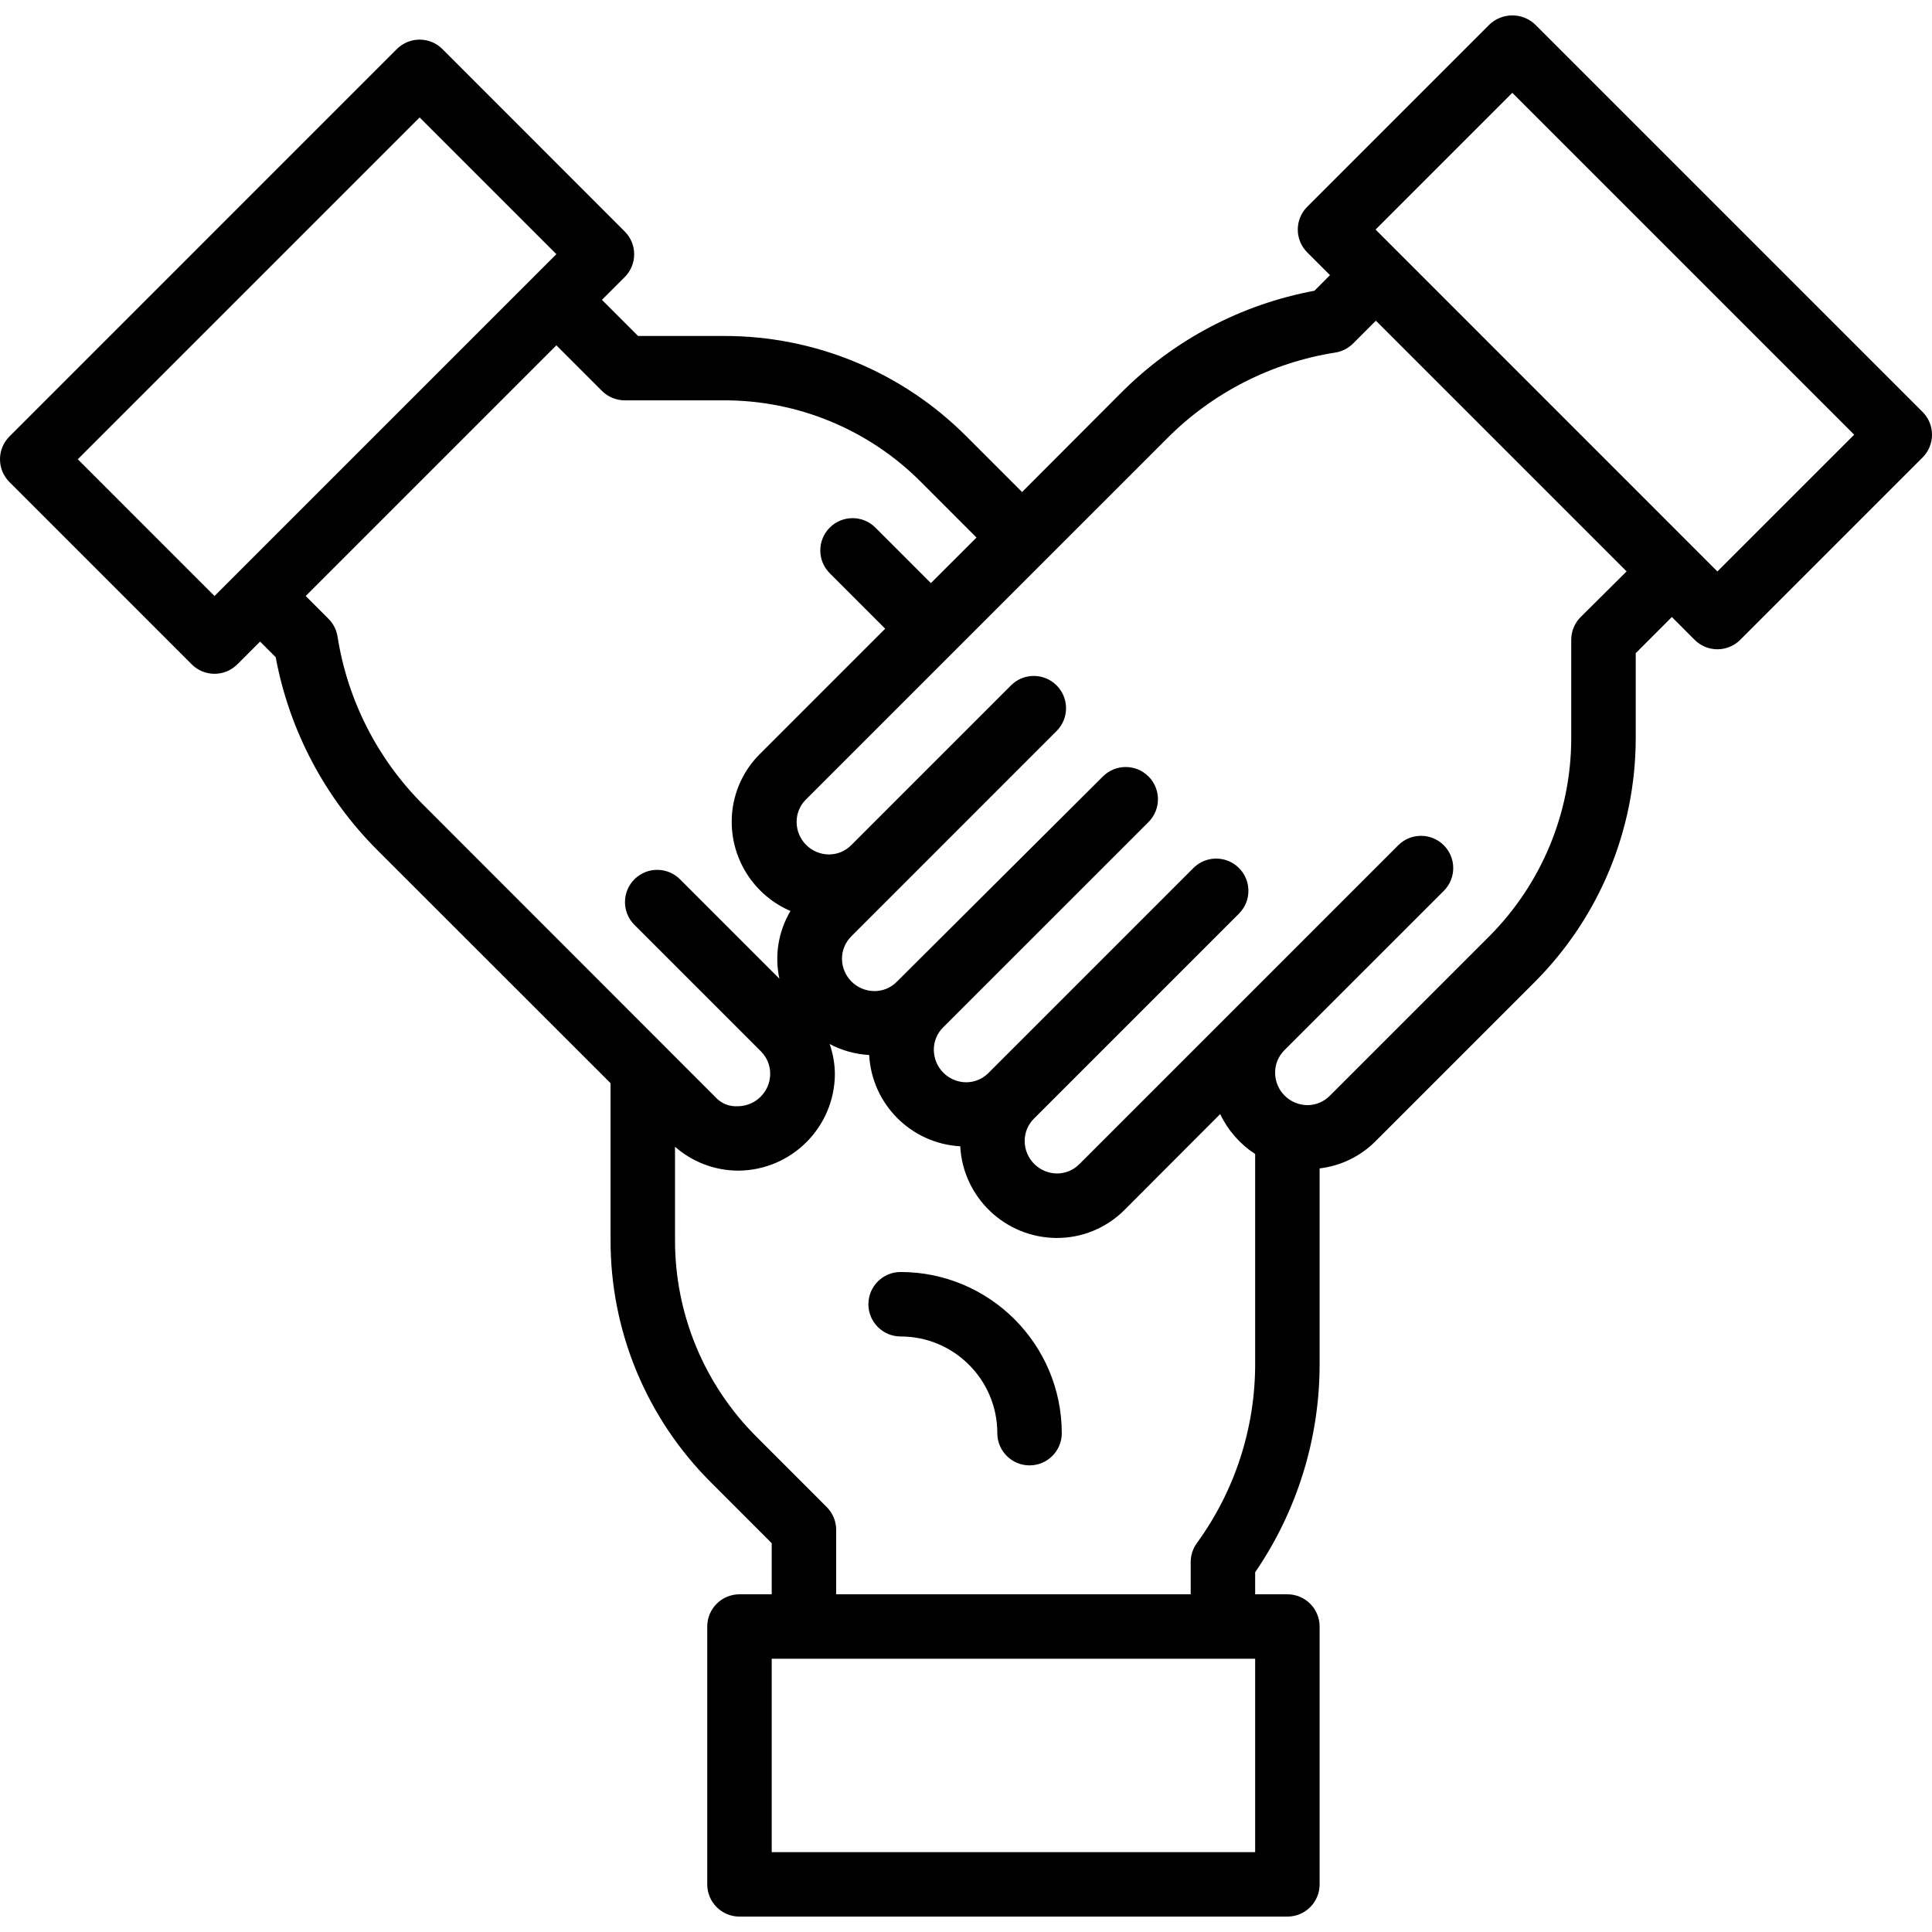
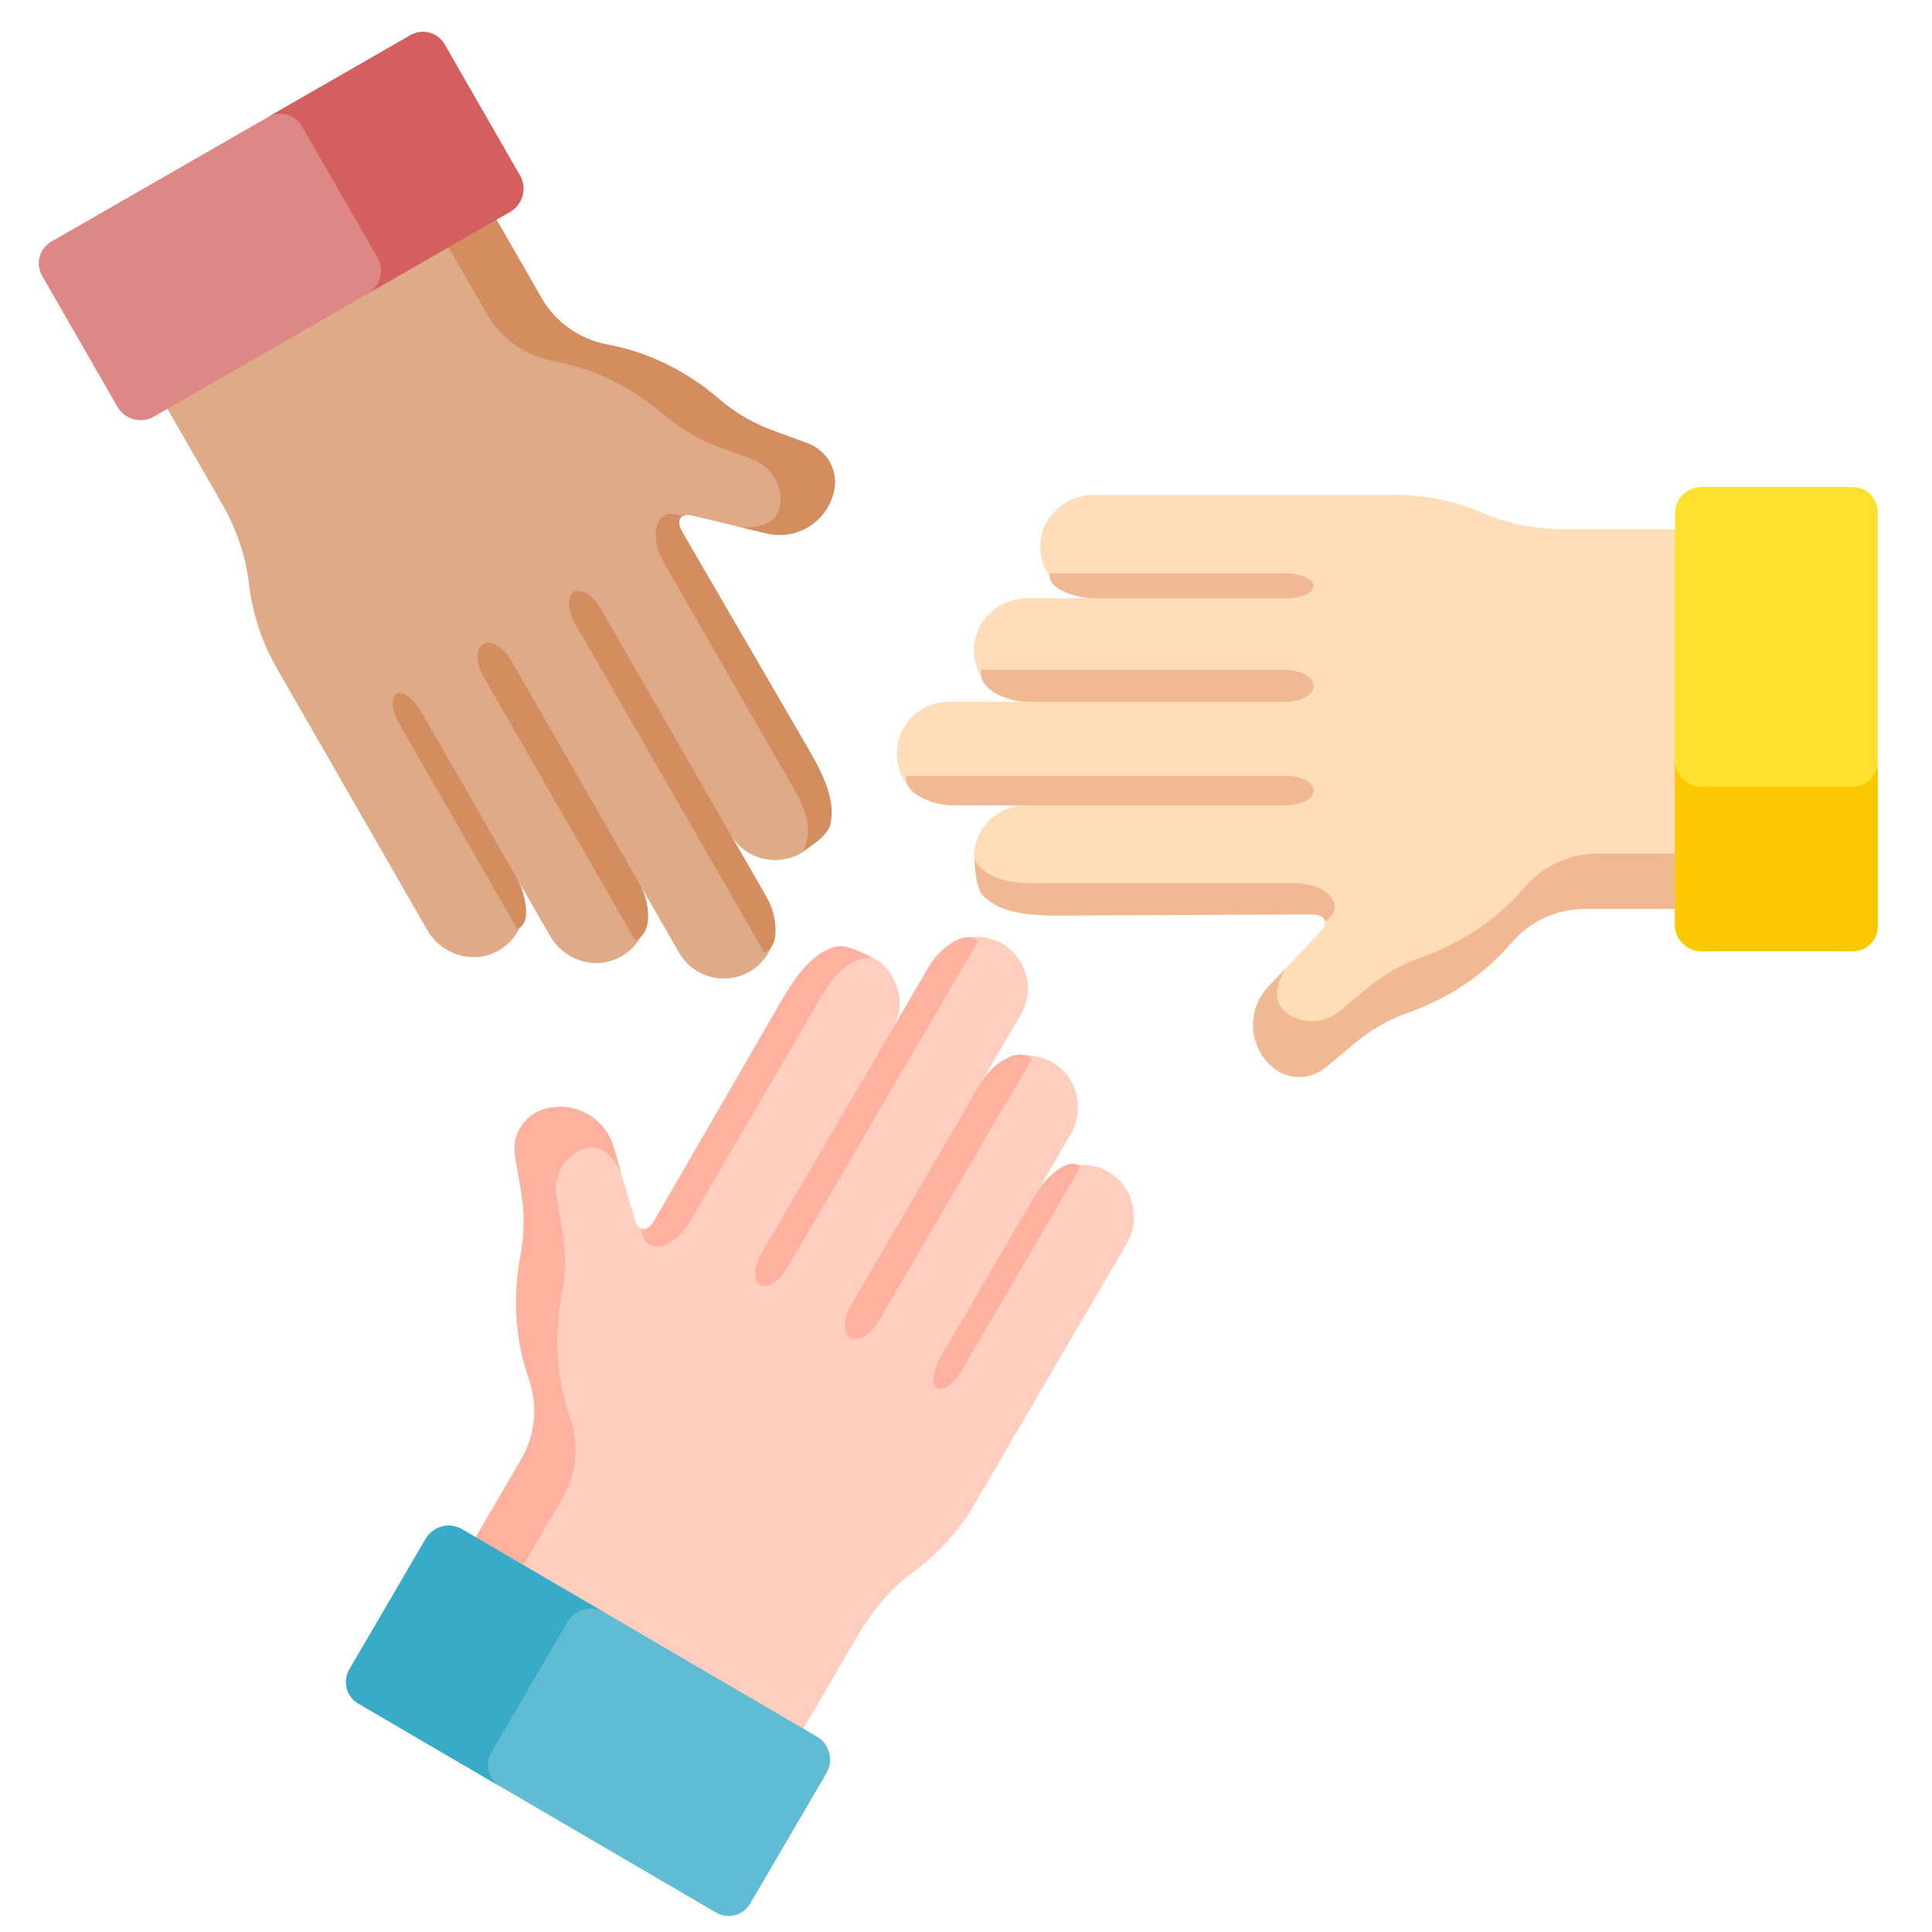
- <svg xmlns="http://www.w3.org/2000/svg" version="1.1" id="Capa_1" x="0px" y="0px" viewBox="0 0 479.553 479.553" style="enable-background:new 0 0 479.553 479.553;" xml:space="preserve">
-   <g>
-     <g>
-       <path d="M223.55,315.73c-4.418,0-8,3.582-8,8s3.582,8,8,8c13.255,0,24,10.745,24,24c0,4.418,3.582,8,8,8s8-3.582,8-8    C263.524,333.649,245.631,315.756,223.55,315.73z" />
+ <svg xmlns="http://www.w3.org/2000/svg" version="1.1" width="512" viewBox="0 0 512 512" height="512" enable-background="new 0 0 512 512" id="Capa_1">
+   <defs id="defs254" />
+   <g id="g249">
+     <g id="g215">
+       <path style="fill:#ffddb8;fill-opacity:1" id="path197" fill="#ffcebe" d="m275.698 144.194c-.371 7.876 5.905 14.379 13.7 14.379h-17.183c-7.385 0-13.74 5.676-14.087 13.052-.371 7.877 5.905 14.379 13.7 14.379h-20.439c-7.795 0-14.071 6.502-13.7 14.378.348 7.377 6.702 13.053 14.088 13.053h20.052c-7.795 0-14.071 6.502-13.7 14.379.347 7.377 6.702 13.053 14.087 13.053h75.503c2.99 0 4.529 3.576 2.474 5.748l-14.068 14.867c-5.81 6.14-5.278 15.886 1.137 21.36 4.047 3.453 10.027 3.402 14.108-.01l7.46-6.24c4.317-3.61 9.227-6.463 14.54-8.318 6.995-2.442 18.059-7.707 27.098-18.349 4.862-5.724 11.971-9.057 19.482-9.057h23.925l7.881-5.702v-82.606l-7.881-12.275h-29.031c-7.496 0-14.964-1.365-21.845-4.336-7.345-3.172-15.26-4.808-23.257-4.808h-79.956c-7.387 0-13.741 5.676-14.088 13.053z" />
+       <g id="g213" fill="#ffb1a0">
+         <g style="fill:#f0b994;fill-opacity:1" id="g203">
+           <path style="fill:#f0b994;fill-opacity:1" id="path199" d="m447.298 226.217h-23.925c-7.489 0-14.599 3.297-19.441 9.01-8.915 10.519-19.813 15.796-26.832 18.288-5.408 1.92-10.445 4.745-14.847 8.426l-7.108 5.945c-3.765 3.149-9.177 3.72-13.339 1.12-4.858-3.034-3.858-7.785-.973-12.503l-4.71 4.977c-5.81 6.14-5.278 15.886 1.137 21.36 4.047 3.453 10.027 3.402 14.108-.01l7.46-6.24c4.317-3.61 9.227-6.463 14.54-8.318 6.995-2.442 18.059-7.707 27.098-18.349 4.862-5.724 11.971-9.057 19.482-9.057h23.925l7.881-5.702v-12.171z" />
+           <path style="stroke-width:0.749;fill:#f0b994;fill-opacity:1" id="path201" d="m 342.793,234.033 h -66.4 c -5.901,0 -13.604,0.386 -18.044,-6.025 0,0 -0.108,7.664 2.543,9.719 4.334,4.176 11.856,4.943 19.17,4.91 l 67.713,-0.31 c 2,-0.009 3.34,0.925 3.374,1.904 5.859,-3.984 0.959,-10.197 -8.357,-10.197 z" />
+         </g>
+         <g style="fill:#f0b994;fill-opacity:1" id="g211">
+           <path style="stroke-width:0.647;fill:#f0b994;fill-opacity:1" id="path205" d="m 278.165,152.337 c -0.358,3.415 5.7,6.234 13.227,6.236 h 49.382 c 4.068,0 7.365,-1.481 7.365,-3.307 0,-1.826 -3.298,-3.307 -7.365,-3.307 h -62.526 c -0.032,0.125 -0.07,0.25 -0.083,0.378 z" />
+           <path style="stroke-width:0.709;fill:#f0b994;fill-opacity:1" id="path207" d="m 348.139,209.512 c 0,-2.167 -3.338,-3.924 -7.455,-3.924 H 240.241 c -0.078,0.37 -0.12,0.746 -0.086,1.131 0.34,3.796 6.551,6.716 13.77,6.717 h 86.759 c 4.117,0 7.455,-1.757 7.455,-3.924 z" />
+           <path style="stroke-width:0.737;fill:#f0b994;fill-opacity:1" id="path209" d="m 348.139,181.773 c 0,-2.337 -3.344,-4.232 -7.468,-4.232 h -80.609 c -0.032,0.16 -0.07,0.32 -0.084,0.483 -0.363,4.372 5.783,7.98 13.416,7.981 h 67.277 c 4.124,0 7.468,-1.895 7.468,-4.232 z" />
+         </g>
+       </g>
    </g>
+     <path id="path217" fill="#ffe02f" d="m450.946 252.089h40.063c3.652 0 6.612-2.96 6.612-6.612v-109.8c0-3.652-2.96-6.612-6.612-6.612h-40.063c-3.907 0-7.074 3.167-7.074 7.073v108.878c.001 3.906 3.168 7.073 7.074 7.073z" />
+     <path id="path219" fill="#fbc700" d="m491.009 208.518h-40.063c-3.906 0-7.073-3.167-7.073-7.074v43.571c0 3.907 3.167 7.074 7.073 7.074h40.063c3.652 0 6.612-2.96 6.612-6.612v-43.571c0 3.651-2.96 6.612-6.612 6.612z" />
+     <g transform="rotate(-119.8919,234.8827,239.8897)" id="g215-3">
+       <path style="fill:#deaa87" d="m 275.698,144.194 c -0.371,7.876 5.905,14.379 13.7,14.379 h -17.183 c -7.385,0 -13.74,5.676 -14.087,13.052 -0.371,7.877 5.905,14.379 13.7,14.379 h -20.439 c -7.795,0 -14.071,6.502 -13.7,14.378 0.348,7.377 6.702,13.053 14.088,13.053 h 20.052 c -7.795,0 -14.071,6.502 -13.7,14.379 0.347,7.377 6.702,13.053 14.087,13.053 h 75.503 c 2.99,0 4.529,3.576 2.474,5.748 l -14.068,14.867 c -5.81,6.14 -5.278,15.886 1.137,21.36 4.047,3.453 10.027,3.402 14.108,-0.01 l 7.46,-6.24 c 4.317,-3.61 9.227,-6.463 14.54,-8.318 6.995,-2.442 18.059,-7.707 27.098,-18.349 4.862,-5.724 11.971,-9.057 19.482,-9.057 h 23.925 l 7.881,-5.702 V 152.56 l -7.881,-12.275 h -29.031 c -7.496,0 -14.964,-1.365 -21.845,-4.336 -7.345,-3.172 -15.26,-4.808 -23.257,-4.808 h -79.956 c -7.387,0 -13.741,5.676 -14.088,13.053 z" fill="#ffcebe" id="path197-4" />
+       <g fill="#ffb1a0" id="g213-7">
+         <g style="fill:#d38d5f" id="g203-2">
+           <path style="fill:#d38d5f" d="m 447.298,226.217 h -23.925 c -7.489,0 -14.599,3.297 -19.441,9.01 -8.915,10.519 -19.813,15.796 -26.832,18.288 -5.408,1.92 -10.445,4.745 -14.847,8.426 l -7.108,5.945 c -3.765,3.149 -9.177,3.72 -13.339,1.12 -4.858,-3.034 -3.858,-7.785 -0.973,-12.503 l -4.71,4.977 c -5.81,6.14 -5.278,15.886 1.137,21.36 4.047,3.453 10.027,3.402 14.108,-0.01 l 7.46,-6.24 c 4.317,-3.61 9.227,-6.463 14.54,-8.318 6.995,-2.442 18.059,-7.707 27.098,-18.349 4.862,-5.724 11.971,-9.057 19.482,-9.057 h 23.925 l 7.881,-5.702 v -12.171 z" id="path199-3" />
+           <path d="m 342.793,234.033 h -66.4 c -5.901,0 -13.604,0.386 -18.044,-6.025 0,0 -0.108,7.664 2.543,9.719 4.334,4.176 11.856,4.943 19.17,4.91 l 67.713,-0.31 c 2,-0.009 3.34,0.925 3.374,1.904 5.859,-3.984 0.959,-10.197 -8.357,-10.197 z" id="path201-7" style="stroke-width:0.749;fill:#d38d5f" />
+         </g>
+         <g style="fill:#d38d5f" id="g211-1">
+           <path d="m 278.165,152.337 c -0.358,3.415 5.7,6.234 13.227,6.236 h 49.382 c 4.068,0 7.365,-1.481 7.365,-3.307 0,-1.826 -3.298,-3.307 -7.365,-3.307 h -62.526 c -0.032,0.125 -0.07,0.25 -0.083,0.378 z" id="path205-6" style="stroke-width:0.647;fill:#d38d5f" />
+           <path d="m 348.139,209.512 c 0,-2.167 -3.338,-3.924 -7.455,-3.924 H 240.241 c -0.078,0.37 -0.12,0.746 -0.086,1.131 0.34,3.796 6.551,6.716 13.77,6.717 h 86.759 c 4.117,0 7.455,-1.757 7.455,-3.924 z" id="path207-9" style="stroke-width:0.709;fill:#d38d5f" />
+           <path d="m 348.139,181.773 c 0,-2.337 -3.344,-4.232 -7.468,-4.232 h -80.609 c -0.032,0.16 -0.07,0.32 -0.084,0.483 -0.363,4.372 5.783,7.98 13.416,7.981 h 67.277 c 4.124,0 7.468,-1.895 7.468,-4.232 z" id="path209-8" style="stroke-width:0.737;fill:#d38d5f" />
+         </g>
+       </g>
+     </g>
+     <path style="fill:#de8787" d="m 137.781,46.49 -19.966,-34.733 C 115.995,8.591 111.953,7.5 108.787,9.32 L 13.594,64.04 c -3.166,1.82 -4.257,5.861 -2.437,9.028 l 19.966,34.733 c 1.947,3.387 6.271,4.555 9.658,2.608 L 135.174,56.148 c 3.386,-1.947 4.553,-6.271 2.607,-9.658 z" fill="#ffe02f" id="path217-6" />
+     <path style="fill:#d35f5f" d="m 80.04,33.471 19.966,34.733 c 1.947,3.386 0.779,7.71 -2.608,9.657 l 37.775,-21.714 c 3.387,-1.947 4.555,-6.271 2.608,-9.658 l -19.966,-34.733 C 115.995,8.591 111.953,7.5 108.787,9.32 L 71.012,31.034 c 3.165,-1.82 7.208,-0.729 9.028,2.437 z" fill="#fbc700" id="path219-1" />
+     <g transform="rotate(120.296,237.1844,232.9245)" id="g215-5">
+       <path d="m 275.698,144.194 c -0.371,7.876 5.905,14.379 13.7,14.379 h -17.183 c -7.385,0 -13.74,5.676 -14.087,13.052 -0.371,7.877 5.905,14.379 13.7,14.379 h -20.439 c -7.795,0 -14.071,6.502 -13.7,14.378 0.348,7.377 6.702,13.053 14.088,13.053 h 20.052 c -7.795,0 -14.071,6.502 -13.7,14.379 0.347,7.377 6.702,13.053 14.087,13.053 h 75.503 c 2.99,0 4.529,3.576 2.474,5.748 l -14.068,14.867 c -5.81,6.14 -5.278,15.886 1.137,21.36 4.047,3.453 10.027,3.402 14.108,-0.01 l 7.46,-6.24 c 4.317,-3.61 9.227,-6.463 14.54,-8.318 6.995,-2.442 18.059,-7.707 27.098,-18.349 4.862,-5.724 11.971,-9.057 19.482,-9.057 h 23.925 l 7.881,-5.702 V 152.56 l -7.881,-12.275 h -29.031 c -7.496,0 -14.964,-1.365 -21.845,-4.336 -7.345,-3.172 -15.26,-4.808 -23.257,-4.808 h -79.956 c -7.387,0 -13.741,5.676 -14.088,13.053 z" fill="#ffcebe" id="path197-7" />
+       <g fill="#ffb1a0" id="g213-0">
+         <g id="g203-4">
+           <path d="m 447.298,226.217 h -23.925 c -7.489,0 -14.599,3.297 -19.441,9.01 -8.915,10.519 -19.813,15.796 -26.832,18.288 -5.408,1.92 -10.445,4.745 -14.847,8.426 l -7.108,5.945 c -3.765,3.149 -9.177,3.72 -13.339,1.12 -4.858,-3.034 -3.858,-7.785 -0.973,-12.503 l -4.71,4.977 c -5.81,6.14 -5.278,15.886 1.137,21.36 4.047,3.453 10.027,3.402 14.108,-0.01 l 7.46,-6.24 c 4.317,-3.61 9.227,-6.463 14.54,-8.318 6.995,-2.442 18.059,-7.707 27.098,-18.349 4.862,-5.724 11.971,-9.057 19.482,-9.057 h 23.925 l 7.881,-5.702 v -12.171 z" id="path199-0" />
+           <path d="m 342.793,234.033 h -66.4 c -5.901,0 -13.604,0.386 -18.044,-6.025 0,0 -0.108,7.664 2.543,9.719 4.334,4.176 11.856,4.943 19.17,4.91 l 67.713,-0.31 c 2,-0.009 3.34,0.925 3.374,1.904 5.859,-3.984 0.959,-10.197 -8.357,-10.197 z" id="path201-74" style="stroke-width:0.749" />
+         </g>
+         <g id="g211-16">
+           <path d="m 278.165,152.337 c -0.358,3.415 5.7,6.234 13.227,6.236 h 49.382 c 4.068,0 7.365,-1.481 7.365,-3.307 0,-1.826 -3.298,-3.307 -7.365,-3.307 h -62.526 c -0.032,0.125 -0.07,0.25 -0.083,0.378 z" id="path205-4" style="stroke-width:0.647" />
+           <path d="m 348.139,209.512 c 0,-2.167 -3.338,-3.924 -7.455,-3.924 H 240.241 c -0.078,0.37 -0.12,0.746 -0.086,1.131 0.34,3.796 6.551,6.716 13.77,6.717 h 86.759 c 4.117,0 7.455,-1.757 7.455,-3.924 z" id="path207-91" style="stroke-width:0.709" />
+           <path d="m 348.139,181.773 c 0,-2.337 -3.344,-4.232 -7.468,-4.232 h -80.609 c -0.032,0.16 -0.07,0.32 -0.084,0.483 -0.363,4.372 5.783,7.98 13.416,7.981 h 67.277 c 4.124,0 7.468,-1.895 7.468,-4.232 z" id="path209-6" style="stroke-width:0.737" />
+         </g>
+       </g>
+     </g>
+     <path style="fill:#5fbcd3" d="M 112.801,407.825 92.591,442.416 c -1.842,3.153 -0.78,7.202 2.373,9.045 l 94.805,55.391 c 3.153,1.842 7.202,0.78 9.045,-2.373 l 20.211,-34.592 c 1.971,-3.373 0.834,-7.706 -2.538,-9.676 l -94.009,-54.925 c -3.373,-1.97 -7.705,-0.833 -9.676,2.54 z" fill="#ffe02f" id="path217-0" />
+     <path style="fill:#37abc8" d="m 130.211,464.397 20.21,-34.592 c 1.97,-3.373 6.303,-4.509 9.676,-2.538 l -37.621,-21.98 c -3.373,-1.971 -7.706,-0.834 -9.676,2.538 L 92.591,442.416 c -1.842,3.153 -0.78,7.202 2.373,9.045 l 37.621,21.98 c -3.152,-1.842 -4.216,-5.891 -2.373,-9.045 z" fill="#fbc700" id="path219-4" />
  </g>
-   <g>
-     <g>
-       <path d="M477.213,102.248c-0.002-0.002-0.004-0.004-0.006-0.006L381.038,6.074c-3.174-3.001-8.138-3.001-11.312,0L324.47,51.33    c-3.123,3.124-3.123,8.188,0,11.312l5.656,5.656l-3.864,3.872c-18.201,3.38-34.943,12.22-48,25.344l-24.568,24.616l-13.768-13.768    c-15.955-16.04-37.664-25.031-60.288-24.968h-21.256l-8.968-8.968l5.656-5.656c3.123-3.124,3.123-8.188,0-11.312l-45.256-45.28    c-3.124-3.123-8.188-3.123-11.312,0l-96.16,96.16c-3.123,3.124-3.123,8.188,0,11.312l45.248,45.256    c3.124,3.123,8.188,3.123,11.312,0l5.656-5.656l3.872,3.872c3.389,18.198,12.227,34.938,25.344,48l57.776,57.744v38.864    c-0.065,22.624,8.93,44.332,24.976,60.28l15.024,15.032v12.688h-8c-4.418,0-8,3.582-8,8v64c0,4.418,3.582,8,8,8h136    c4.418,0,8-3.582,8-8v-64c0-4.418-3.582-8-8-8h-8v-5.472c10.46-15.261,16.039-33.338,16-51.84v-48.4    c5.217-0.618,10.076-2.967,13.8-6.672l39.688-39.688c15.938-16.021,24.913-37.682,24.976-60.28V162.13l8.968-8.976l5.656,5.664    c3.124,3.123,8.188,3.123,11.312,0l45.256-45.256C480.332,110.439,480.335,105.374,477.213,102.248z M58.902,142.282l-5.656,5.656    L19.31,113.994l84.848-84.848l33.944,33.944l-5.648,5.648L58.902,142.282z M105.086,199.778    c-11.36-11.311-18.822-25.947-21.304-41.784c-0.266-1.667-1.053-3.207-2.248-4.4l-5.656-5.656l31.112-31.112l31.112-31.112    l11.312,11.312c1.5,1.5,3.534,2.344,5.656,2.344h24.568c18.379-0.053,36.015,7.25,48.976,20.28l13.768,13.776l-11.32,11.312    l-13.768-13.768c-3.124-3.133-8.195-3.14-11.328-0.016c-3.133,3.124-3.14,8.195-0.016,11.328l13.768,13.768l-31.136,31.136    c-4.499,4.482-7.007,10.585-6.96,16.936c0.064,9.578,5.787,18.211,14.584,22c-3.004,5.052-3.987,11.053-2.752,16.8l-24.568-24.568    c-3.069-3.178-8.134-3.266-11.312-0.197c-3.178,3.069-3.266,8.134-0.197,11.312c0.064,0.067,0.13,0.132,0.197,0.197l31.32,31.32    c1.483,1.484,2.305,3.503,2.28,5.6c-0.044,4.419-3.629,7.983-8.048,8c-2.101,0.133-4.147-0.704-5.552-2.272L105.086,199.778z     M311.55,459.73h-120v-48h120V459.73z M311.55,338.418c0.036,16.033-5.035,31.66-14.48,44.616c-0.989,1.366-1.521,3.01-1.52,4.696    v8h-88v-16c0-2.122-0.844-4.156-2.344-5.656l-17.368-17.376c-13.031-12.958-20.337-30.591-20.288-48.968v-23.088    c4.304,3.779,9.824,5.883,15.552,5.928h0.128c13.228-0.066,23.934-10.772,24-24c-0.029-2.528-0.464-5.034-1.288-7.424    c3.031,1.606,6.375,2.534,9.8,2.72c0.661,12.208,10.394,21.969,22.6,22.664c0.697,12.69,11.139,22.653,23.848,22.752h0.088    c6.322,0.026,12.391-2.484,16.848-6.968l23.744-23.784c1.92,4.044,4.925,7.476,8.68,9.912V338.418z M392.35,153.154    c-1.5,1.5-2.344,3.534-2.344,5.656v24.568c-0.054,18.357-7.344,35.952-20.288,48.968l-39.688,39.688    c-1.465,1.467-3.455,2.288-5.528,2.28c-4.4-0.043-7.957-3.6-8-8c-0.027-2.096,0.792-4.115,2.272-5.6l0.048-0.048l39.648-39.64    c3.07-3.178,2.982-8.243-0.196-11.312c-3.1-2.994-8.015-2.994-11.116,0l-28.28,28.28l-11.36,11.36l-39.64,39.64    c-1.467,1.468-3.46,2.289-5.536,2.28c-4.398-0.048-7.952-3.602-8-8c-0.022-2.098,0.803-4.117,2.288-5.6l51-51    c3.069-3.178,2.982-8.242-0.196-11.312c-3.1-2.994-8.015-2.994-11.116,0l-51,51c-1.465,1.467-3.455,2.288-5.528,2.28    c-4.397-0.052-7.948-3.603-8-8c-0.028-2.098,0.794-4.118,2.28-5.6l51.008-51c3.124-3.126,3.122-8.192-0.004-11.316    c-3.126-3.124-8.192-3.122-11.316,0.004l-51.2,51c-1.461,1.466-3.45,2.285-5.52,2.272h-0.048c-4.4-0.043-7.957-3.6-8-8    c-0.005-2.079,0.815-4.076,2.28-5.552l51-51.008c3.124-3.13,3.118-8.2-0.012-11.324c-3.13-3.124-8.2-3.118-11.324,0.012    l-34.464,34.464l-5.208,5.216c-1.467,1.464-3.456,2.285-5.528,2.28c-4.4-0.043-7.957-3.6-8-8c-0.031-2.097,0.789-4.117,2.272-5.6    l89.68-89.672c11.309-11.36,25.941-18.825,41.776-21.312c1.667-0.266,3.207-1.053,4.4-2.248l5.656-5.656l62.232,62.232    L392.35,153.154z M426.286,141.842l-84.848-84.856l33.944-33.944l84.856,84.856L426.286,141.842z" />
-     </g>
-   </g>
-   <g>
- </g>
-   <g>
- </g>
-   <g>
- </g>
-   <g>
- </g>
-   <g>
- </g>
-   <g>
- </g>
-   <g>
- </g>
-   <g>
- </g>
-   <g>
- </g>
-   <g>
- </g>
-   <g>
- </g>
-   <g>
- </g>
-   <g>
- </g>
-   <g>
- </g>
-   <g>
- </g>
</svg>
